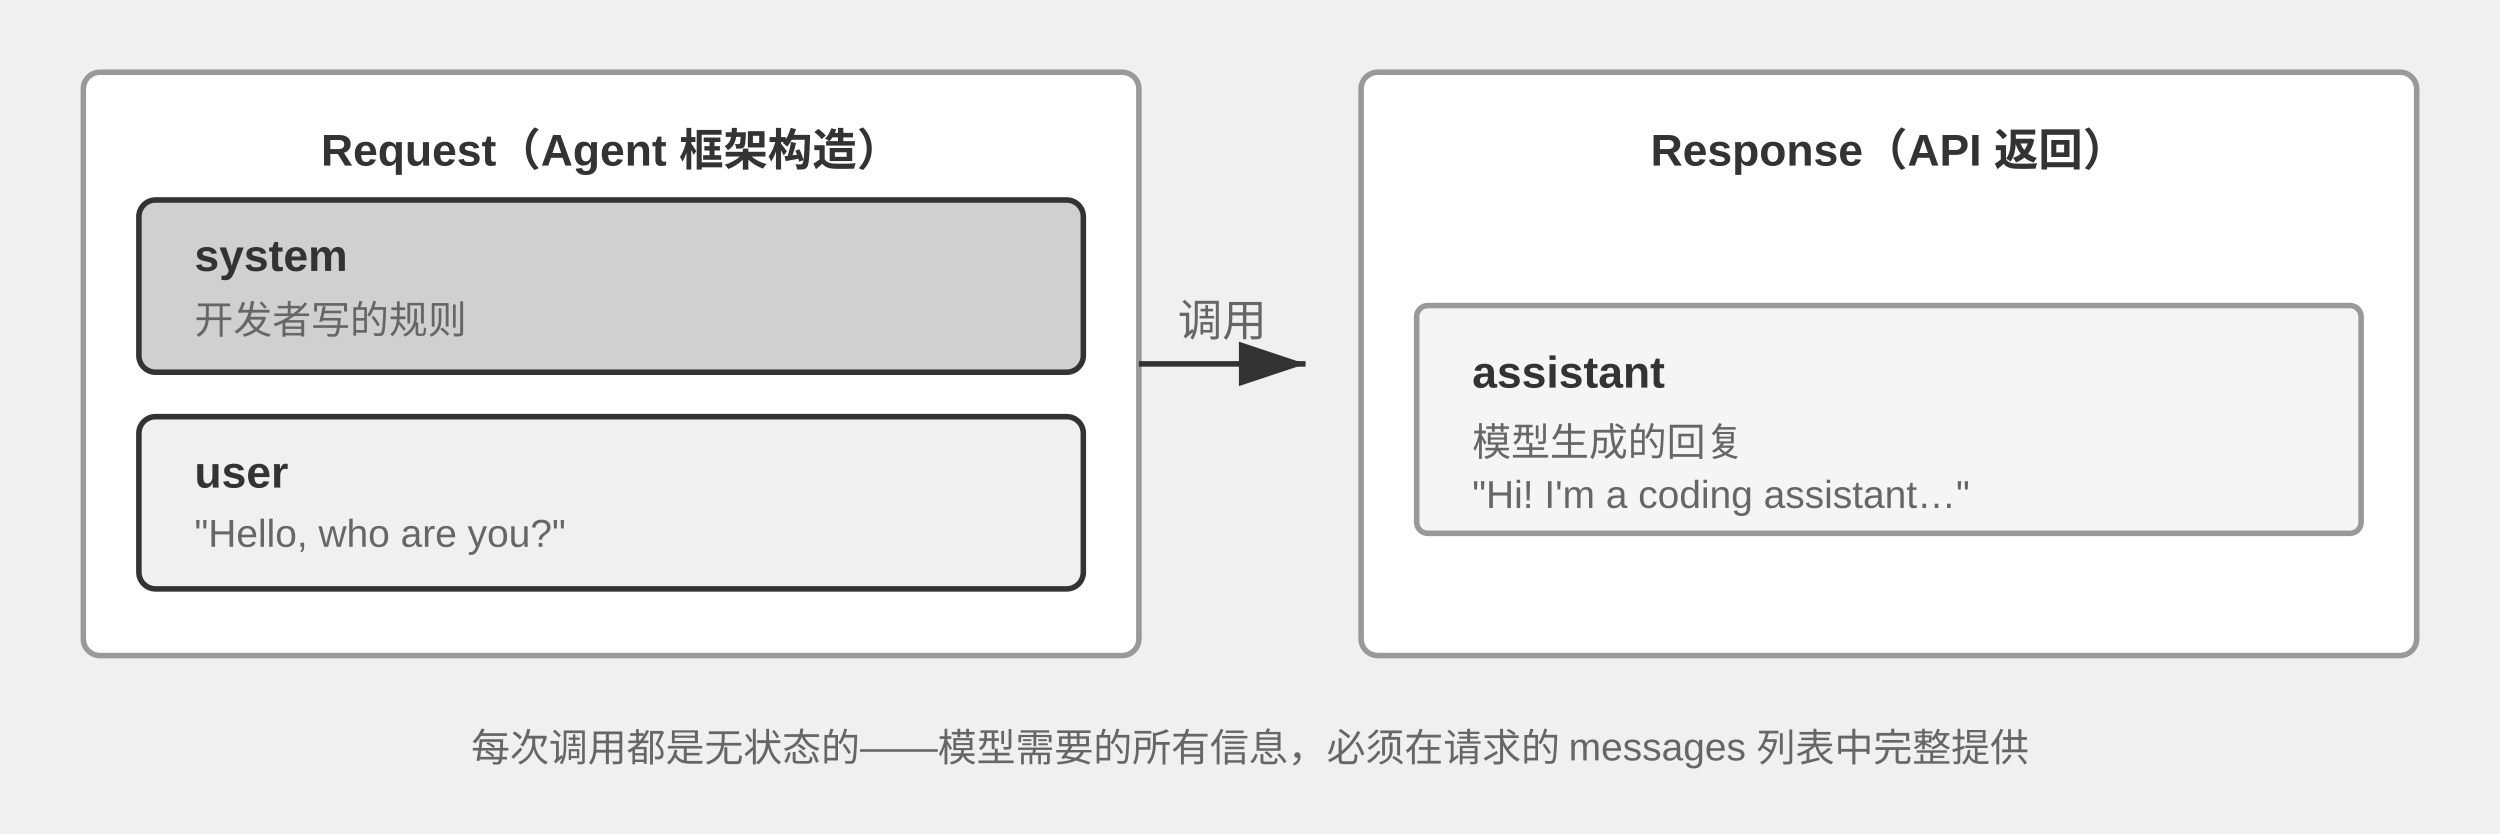
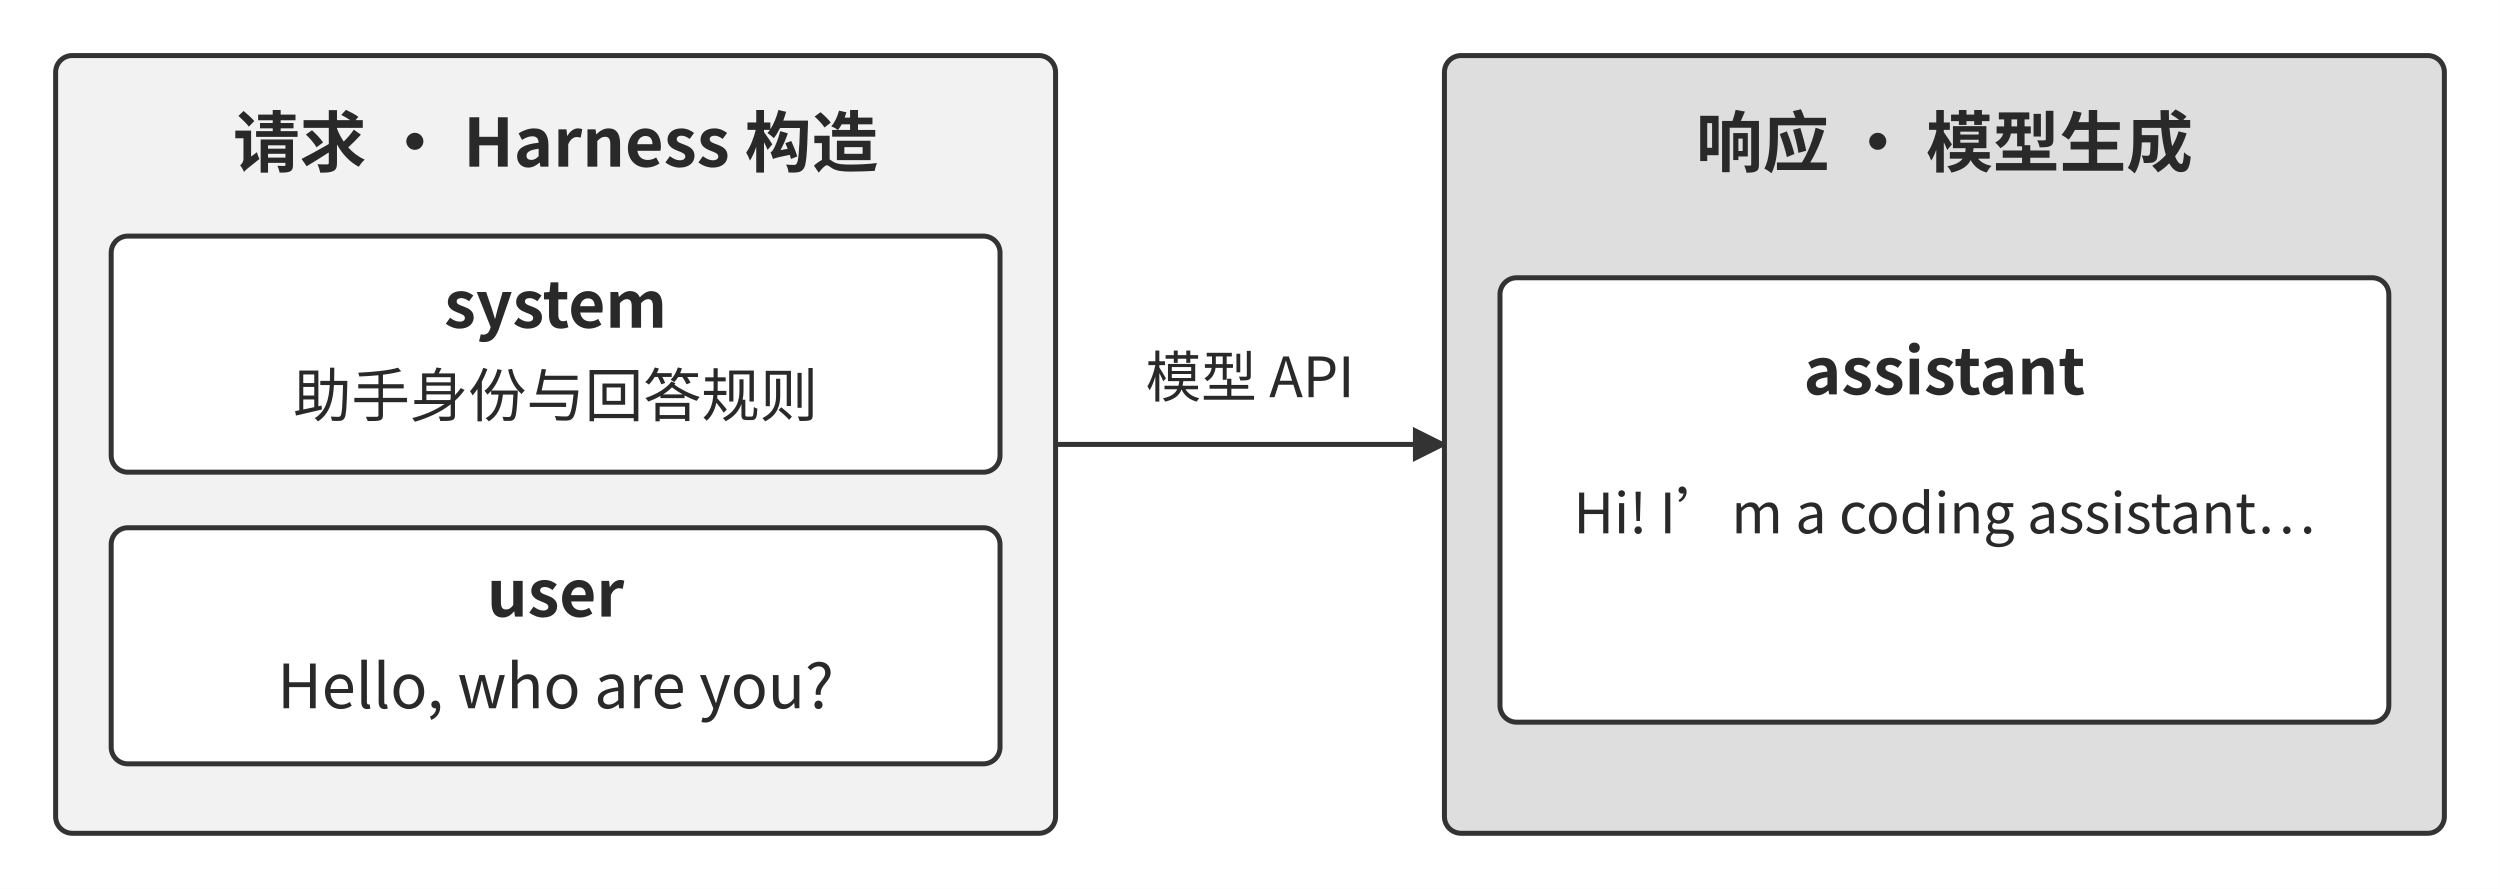
- <svg xmlns="http://www.w3.org/2000/svg" viewBox="0 40 900 300" width="900" height="300" style="background:#ffffff">
+ <svg xmlns="http://www.w3.org/2000/svg" width="150mm" height="53.33mm" viewBox="0 0 900 320" role="img" aria-labelledby="title desc">
  <defs>
-     <marker id="ah" markerWidth="12" markerHeight="8" refX="12" refY="4" orient="auto">
-       <polygon points="0 0, 12 4, 0 8" fill="#333333" />
-     </marker>
-     <marker id="ah-light" markerWidth="12" markerHeight="8" refX="12" refY="4" orient="auto">
-       <polygon points="0 0, 12 4, 0 8" fill="#999999" />
+     <marker id="arrow" viewBox="0 0 10 10" refX="9" refY="5" markerWidth="7" markerHeight="7" orient="auto-start-reverse">
+       <path d="M0 0 L10 5 L0 10 Z" fill="#333333" />
    </marker>
  </defs>
-   <rect x="30" y="66" width="380" height="210" rx="6" fill="#ffffff" stroke="#999999" stroke-width="2" />
-   <text x="220" y="90" font-family="Arial, 'Helvetica Neue', Helvetica, 'PingFang SC', 'Microsoft YaHei', sans-serif" font-size="16" fill="#333333" text-anchor="middle" dominant-baseline="central" font-weight="bold">Request（Agent 框架构造）</text>
-   <rect x="50" y="112" width="340" height="62" rx="6" fill="#d0d0d0" stroke="#333333" stroke-width="2" />
-   <text x="70" y="132" font-family="Arial, 'Helvetica Neue', Helvetica, 'PingFang SC', 'Microsoft YaHei', sans-serif" font-size="16" fill="#333333" text-anchor="start" dominant-baseline="central" font-weight="bold">system</text>
-   <text x="70" y="154" font-family="Arial, 'Helvetica Neue', Helvetica, 'PingFang SC', 'Microsoft YaHei', sans-serif" font-size="14" fill="#666666" text-anchor="start" dominant-baseline="central" font-weight="normal">开发者写的规则</text>
-   <rect x="50" y="190" width="340" height="62" rx="6" fill="#f0f0f0" stroke="#333333" stroke-width="2" />
-   <text x="70" y="210" font-family="Arial, 'Helvetica Neue', Helvetica, 'PingFang SC', 'Microsoft YaHei', sans-serif" font-size="16" fill="#333333" text-anchor="start" dominant-baseline="central" font-weight="bold">user</text>
-   <text x="70" y="232" font-family="Arial, 'Helvetica Neue', Helvetica, 'PingFang SC', 'Microsoft YaHei', sans-serif" font-size="14" fill="#666666" text-anchor="start" dominant-baseline="central" font-weight="normal">"Hello, who are you?"</text>
-   <line x1="410" y1="171" x2="470" y2="171" stroke="#333333" stroke-width="2" marker-end="url(#ah)" />
-   <text x="440.0" y="161.0" font-family="Arial, 'Helvetica Neue', Helvetica, 'PingFang SC', 'Microsoft YaHei', sans-serif" font-size="16" fill="#666666" text-anchor="middle">调用</text>
-   <rect x="490" y="66" width="380" height="210" rx="6" fill="#ffffff" stroke="#999999" stroke-width="2" />
-   <text x="680" y="90" font-family="Arial, 'Helvetica Neue', Helvetica, 'PingFang SC', 'Microsoft YaHei', sans-serif" font-size="16" fill="#333333" text-anchor="middle" dominant-baseline="central" font-weight="bold">Response（API 返回）</text>
-   <rect x="510" y="150" width="340" height="82" rx="4" fill="#f5f5f5" stroke="#999999" stroke-width="2" />
-   <text x="530" y="174" font-family="Arial, 'Helvetica Neue', Helvetica, 'PingFang SC', 'Microsoft YaHei', sans-serif" font-size="16" fill="#333333" text-anchor="start" dominant-baseline="central" font-weight="bold">assistant</text>
-   <text x="530" y="198" font-family="Arial, 'Helvetica Neue', Helvetica, 'PingFang SC', 'Microsoft YaHei', sans-serif" font-size="14" fill="#666666" text-anchor="start" dominant-baseline="central" font-weight="normal">模型生成的回复</text>
-   <text x="530" y="218" font-family="Arial, 'Helvetica Neue', Helvetica, 'PingFang SC', 'Microsoft YaHei', sans-serif" font-size="14" fill="#666666" text-anchor="start" dominant-baseline="central" font-weight="normal">"Hi! I'm a coding assistant…"</text>
-   <text x="450" y="308" font-family="Arial, 'Helvetica Neue', Helvetica, 'PingFang SC', 'Microsoft YaHei', sans-serif" font-size="14" fill="#666666" text-anchor="middle" dominant-baseline="central" font-weight="normal">每次调用都是无状态的——模型需要的所有信息，必须在请求的 messages 列表中完整提供</text>
+   <rect width="900" height="320" fill="#ffffff" />
+   <rect x="20" y="20" width="360" height="280" rx="6" fill="#f2f2f2" stroke="#333333" stroke-width="1.8" />
+   <text x="200" y="60" text-anchor="middle" font-family="Noto Sans CJK SC,Source Han Sans CN,Microsoft YaHei,sans-serif" font-size="24" font-weight="700" fill="#292929">请求 · Harness 构造</text>
+   <rect x="40" y="85" width="320" height="85" rx="6" fill="#ffffff" stroke="#333333" stroke-width="1.8" />
+   <text x="200" y="118" text-anchor="middle" font-family="Noto Sans CJK SC,Source Han Sans CN,Microsoft YaHei,sans-serif" font-size="23" font-weight="700" fill="#292929">system</text>
+   <text x="200" y="150" text-anchor="middle" font-family="Noto Sans CJK SC,Source Han Sans CN,Microsoft YaHei,sans-serif" font-size="21" font-weight="400" fill="#292929">助手身份与回答规则</text>
+   <rect x="40" y="190" width="320" height="85" rx="6" fill="#ffffff" stroke="#333333" stroke-width="1.8" />
+   <text x="200" y="222" text-anchor="middle" font-family="Noto Sans CJK SC,Source Han Sans CN,Microsoft YaHei,sans-serif" font-size="23" font-weight="700" fill="#292929">user</text>
+   <text x="200" y="255" text-anchor="middle" font-family="Noto Sans CJK SC,Source Han Sans CN,Microsoft YaHei,sans-serif" font-size="22" font-weight="400" fill="#292929">Hello, who are you?</text>
+   <path d="M 380 160 L 520 160" fill="none" stroke="#333333" stroke-width="1.8" marker-end="url(#arrow)" />
+   <text x="450" y="143" text-anchor="middle" font-family="Noto Sans CJK SC,Source Han Sans CN,Microsoft YaHei,sans-serif" font-size="20" font-weight="400" fill="#292929">模型 API</text>
+   <rect x="520" y="20" width="360" height="280" rx="6" fill="#dedede" stroke="#333333" stroke-width="1.8" />
+   <text x="700" y="60" text-anchor="middle" font-family="Noto Sans CJK SC,Source Han Sans CN,Microsoft YaHei,sans-serif" font-size="24" font-weight="700" fill="#292929">响应 · 模型生成</text>
+   <rect x="540" y="100" width="320" height="160" rx="6" fill="#ffffff" stroke="#333333" stroke-width="1.8" />
+   <text x="700" y="142" text-anchor="middle" font-family="Noto Sans CJK SC,Source Han Sans CN,Microsoft YaHei,sans-serif" font-size="23" font-weight="700" fill="#292929">assistant</text>
+   <text x="700" y="192" text-anchor="middle" font-family="Noto Sans CJK SC,Source Han Sans CN,Microsoft YaHei,sans-serif" font-size="20" font-weight="400" fill="#292929">Hi! I’m a coding assistant…</text>
</svg>
